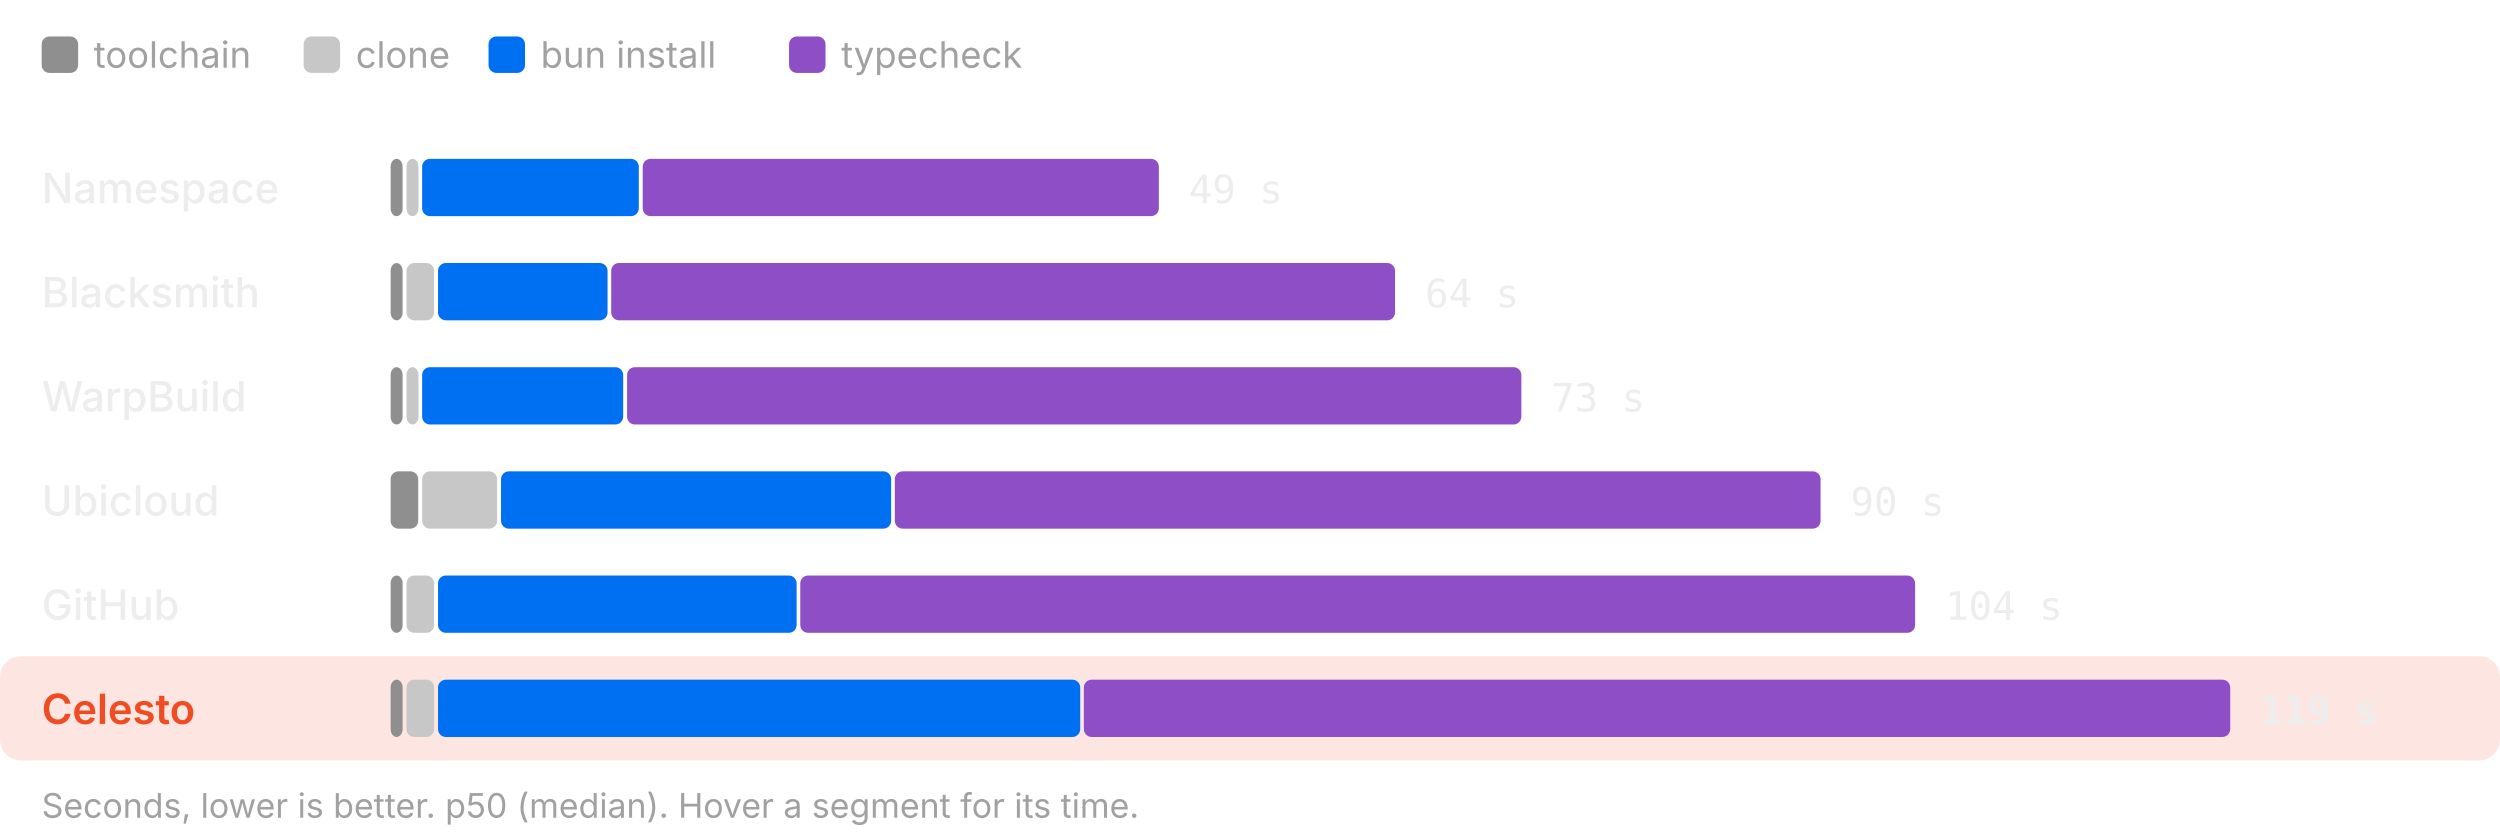
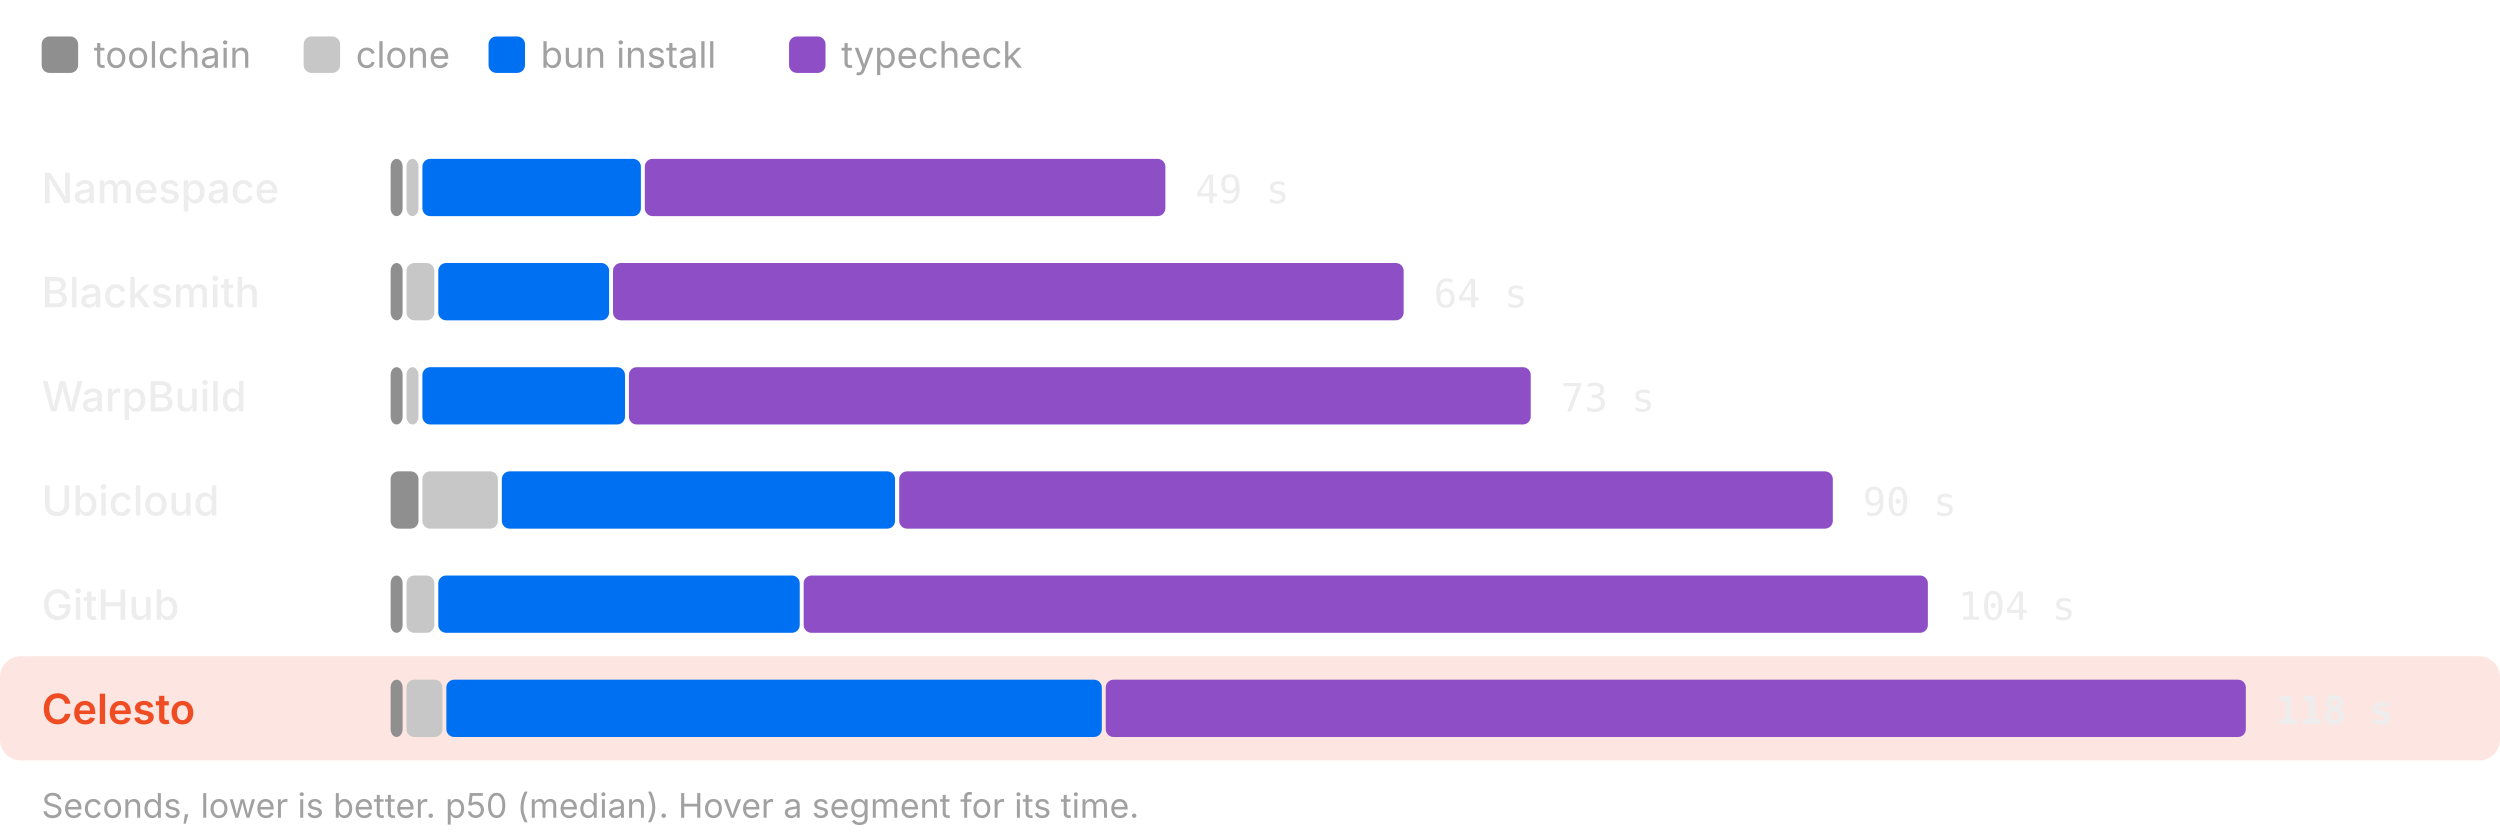
<svg xmlns="http://www.w3.org/2000/svg" viewBox="0 0 960 322" font-family="Geist,Inter,-apple-system,BlinkMacSystemFont,Segoe UI,sans-serif">
  <style>.t{fill:#ededed}.m{fill:#a1a1a1}.hl{fill:#F04C24;fill-opacity:.14}.n{fill:#8f8f8f;fill-opacity:.16}</style>
  <rect x="16" y="14" width="14" height="14" rx="3" fill="#8f8f8f" />
  <text x="36" y="26" font-size="14" class="m">toolchain</text>
  <rect x="116.6" y="14" width="14" height="14" rx="3" fill="#c7c7c7" />
  <text x="136.6" y="26" font-size="14" class="m">clone</text>
  <rect x="187.6" y="14" width="14" height="14" rx="3" fill="#0070f3" />
  <text x="207.6" y="26" font-size="14" class="m">bun install</text>
  <rect x="303" y="14" width="14" height="14" rx="3" fill="#8e4ec6" />
  <text x="323" y="26" font-size="14" class="m">typecheck</text>
  <text x="16" y="78" font-size="16" font-weight="500" class="t">Namespace</text>
  <rect x="150.0" y="61" width="4.6" height="22" rx="3" fill="#8f8f8f" />
  <rect x="156.1" y="61" width="4.6" height="22" rx="3" fill="#c7c7c7" />
-   <rect x="162.1" y="61" width="83.2" height="22" rx="3" fill="#0070f3" />
-   <rect x="246.8" y="61" width="198.2" height="22" rx="3" fill="#8e4ec6" />
-   <text x="456.471" y="78" font-size="15" font-weight="400" font-family="Geist Mono,SFMono-Regular,Menlo,Consolas,monospace" class="t">49 s</text>
+   <rect x="162.2" y="61" width="83.9" height="22" rx="3" fill="#0070f3" />
+   <rect x="247.6" y="61" width="199.9" height="22" rx="3" fill="#8e4ec6" />
+   <text x="458.983" y="78" font-size="15" font-weight="400" font-family="Geist Mono,SFMono-Regular,Menlo,Consolas,monospace" class="t">49 s</text>
  <text x="16" y="118" font-size="16" font-weight="500" class="t">Blacksmith</text>
  <rect x="150.0" y="101" width="4.6" height="22" rx="3" fill="#8f8f8f" />
-   <rect x="156.1" y="101" width="10.6" height="22" rx="3" fill="#c7c7c7" />
-   <rect x="168.2" y="101" width="65.1" height="22" rx="3" fill="#0070f3" />
-   <rect x="234.7" y="101" width="301.0" height="22" rx="3" fill="#8e4ec6" />
-   <text x="547.227" y="118" font-size="15" font-weight="400" font-family="Geist Mono,SFMono-Regular,Menlo,Consolas,monospace" class="t">64 s</text>
+   <rect x="156.1" y="101" width="10.7" height="22" rx="3" fill="#c7c7c7" />
+   <rect x="168.3" y="101" width="65.6" height="22" rx="3" fill="#0070f3" />
+   <rect x="235.4" y="101" width="303.6" height="22" rx="3" fill="#8e4ec6" />
+   <text x="550.508" y="118" font-size="15" font-weight="400" font-family="Geist Mono,SFMono-Regular,Menlo,Consolas,monospace" class="t">64 s</text>
  <text x="16" y="158" font-size="16" font-weight="500" class="t">WarpBuild</text>
  <rect x="150.0" y="141" width="4.6" height="22" rx="3" fill="#8f8f8f" />
  <rect x="156.1" y="141" width="4.6" height="22" rx="3" fill="#c7c7c7" />
-   <rect x="162.1" y="141" width="77.2" height="22" rx="3" fill="#0070f3" />
-   <rect x="240.8" y="141" width="343.4" height="22" rx="3" fill="#8e4ec6" />
-   <text x="595.63" y="158" font-size="15" font-weight="400" font-family="Geist Mono,SFMono-Regular,Menlo,Consolas,monospace" class="t">73 s</text>
+   <rect x="162.2" y="141" width="77.8" height="22" rx="3" fill="#0070f3" />
+   <rect x="241.5" y="141" width="346.3" height="22" rx="3" fill="#8e4ec6" />
+   <text x="599.322" y="158" font-size="15" font-weight="400" font-family="Geist Mono,SFMono-Regular,Menlo,Consolas,monospace" class="t">73 s</text>
  <text x="16" y="198" font-size="16" font-weight="500" class="t">Ubicloud</text>
-   <rect x="150.0" y="181" width="10.6" height="22" rx="3" fill="#8f8f8f" />
-   <rect x="162.1" y="181" width="28.8" height="22" rx="3" fill="#c7c7c7" />
-   <rect x="192.4" y="181" width="149.8" height="22" rx="3" fill="#0070f3" />
-   <rect x="343.6" y="181" width="355.5" height="22" rx="3" fill="#8e4ec6" />
-   <text x="710.588" y="198" font-size="15" font-weight="400" font-family="Geist Mono,SFMono-Regular,Menlo,Consolas,monospace" class="t">90 s</text>
+   <rect x="150.0" y="181" width="10.7" height="22" rx="3" fill="#8f8f8f" />
+   <rect x="162.2" y="181" width="29.0" height="22" rx="3" fill="#c7c7c7" />
+   <rect x="192.7" y="181" width="151.0" height="22" rx="3" fill="#0070f3" />
+   <rect x="345.3" y="181" width="358.5" height="22" rx="3" fill="#8e4ec6" />
+   <text x="715.254" y="198" font-size="15" font-weight="400" font-family="Geist Mono,SFMono-Regular,Menlo,Consolas,monospace" class="t">90 s</text>
  <text x="16" y="238" font-size="16" font-weight="500" class="t">GitHub</text>
  <rect x="150.0" y="221" width="4.6" height="22" rx="3" fill="#8f8f8f" />
-   <rect x="156.1" y="221" width="10.6" height="22" rx="3" fill="#c7c7c7" />
-   <rect x="168.2" y="221" width="137.7" height="22" rx="3" fill="#0070f3" />
-   <rect x="307.3" y="221" width="428.1" height="22" rx="3" fill="#8e4ec6" />
-   <text x="746.891" y="238" font-size="15" font-weight="400" font-family="Geist Mono,SFMono-Regular,Menlo,Consolas,monospace" class="t">104 s</text>
+   <rect x="156.1" y="221" width="10.7" height="22" rx="3" fill="#c7c7c7" />
+   <rect x="168.3" y="221" width="138.8" height="22" rx="3" fill="#0070f3" />
+   <rect x="308.6" y="221" width="431.7" height="22" rx="3" fill="#8e4ec6" />
+   <text x="751.864" y="238" font-size="15" font-weight="400" font-family="Geist Mono,SFMono-Regular,Menlo,Consolas,monospace" class="t">104 s</text>
  <rect x="0" y="252" width="960" height="40" rx="8" class="hl" />
  <text x="16" y="278" font-size="16" font-weight="600" fill="#F04C24">Celesto</text>
  <rect x="150.0" y="261" width="4.6" height="22" rx="3" fill="#8f8f8f" />
-   <rect x="156.1" y="261" width="10.6" height="22" rx="3" fill="#c7c7c7" />
-   <rect x="168.2" y="261" width="246.6" height="22" rx="3" fill="#0070f3" />
-   <rect x="416.2" y="261" width="440.2" height="22" rx="3" fill="#8e4ec6" />
-   <text x="867.899" y="278" font-size="15" font-weight="600" font-family="Geist Mono,SFMono-Regular,Menlo,Consolas,monospace" class="t">119 s</text>
+   <rect x="156.1" y="261" width="13.8" height="22" rx="3" fill="#c7c7c7" />
+   <rect x="171.4" y="261" width="251.7" height="22" rx="3" fill="#0070f3" />
+   <rect x="424.6" y="261" width="437.8" height="22" rx="3" fill="#8e4ec6" />
+   <text x="873.898" y="278" font-size="15" font-weight="600" font-family="Geist Mono,SFMono-Regular,Menlo,Consolas,monospace" class="t">118 s</text>
  <text x="16" y="314" font-size="13" class="m">Seconds, lower is better. p50 (median). Hover a segment for its time.</text>
</svg>
